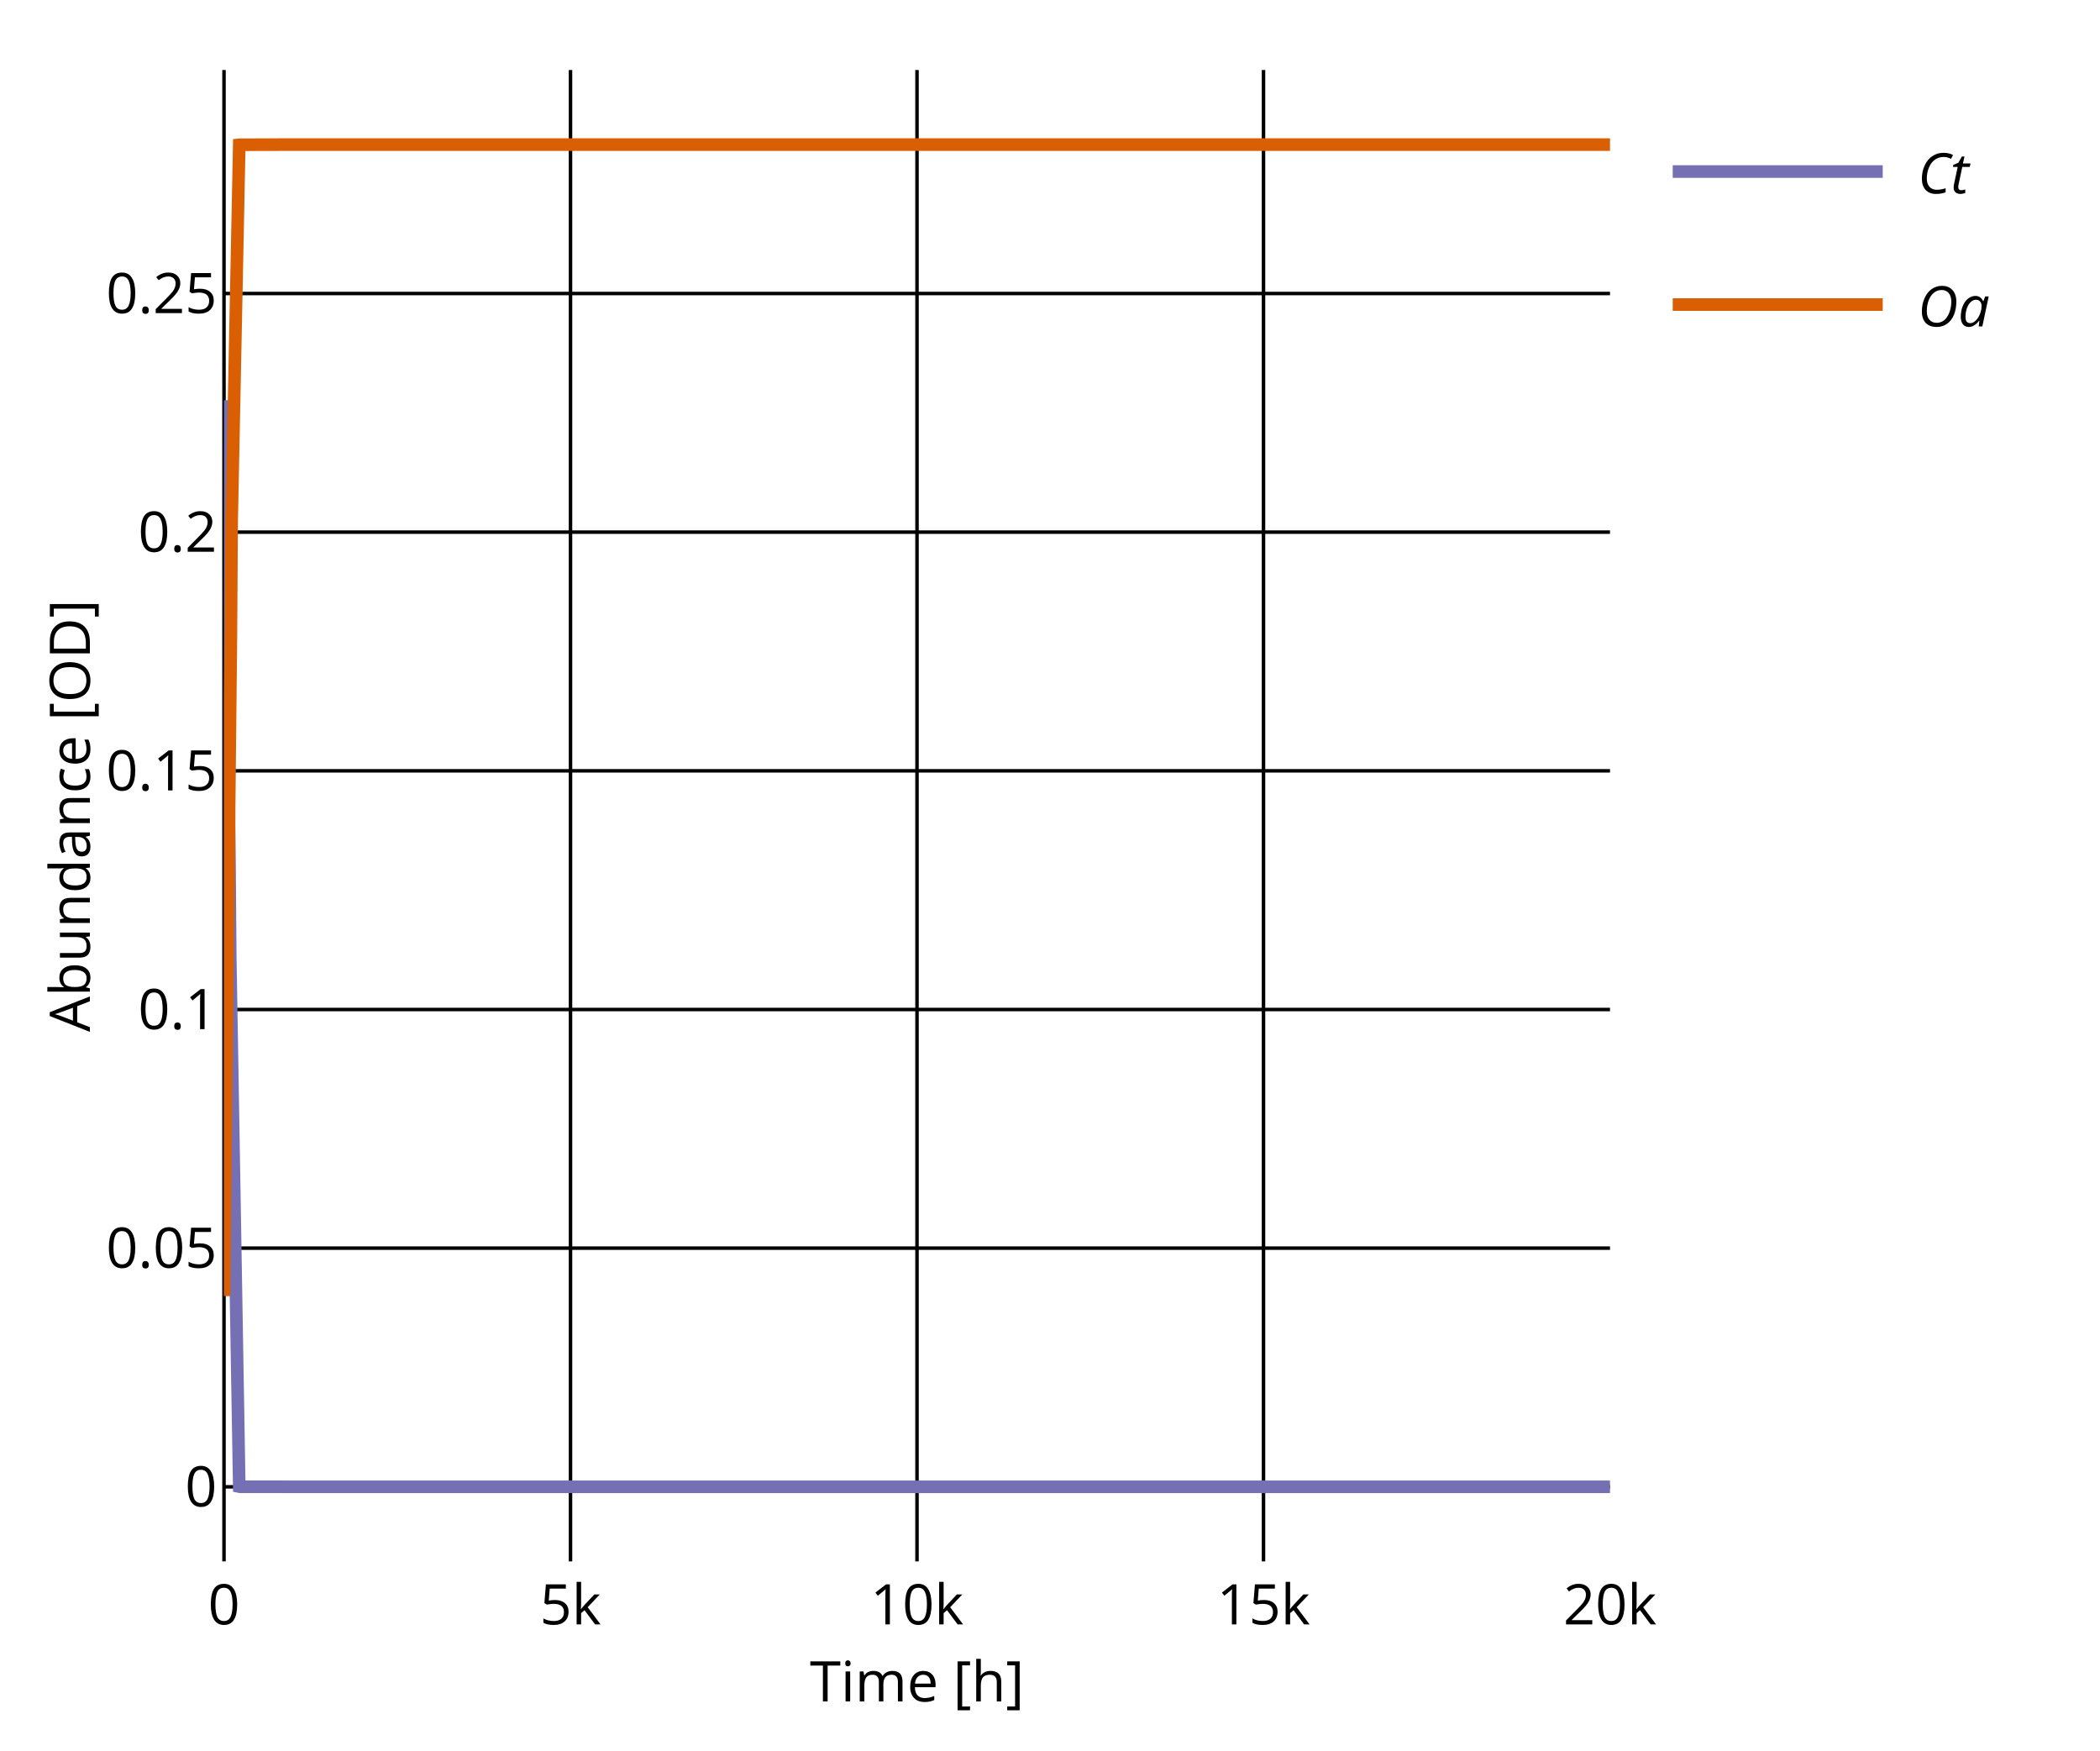
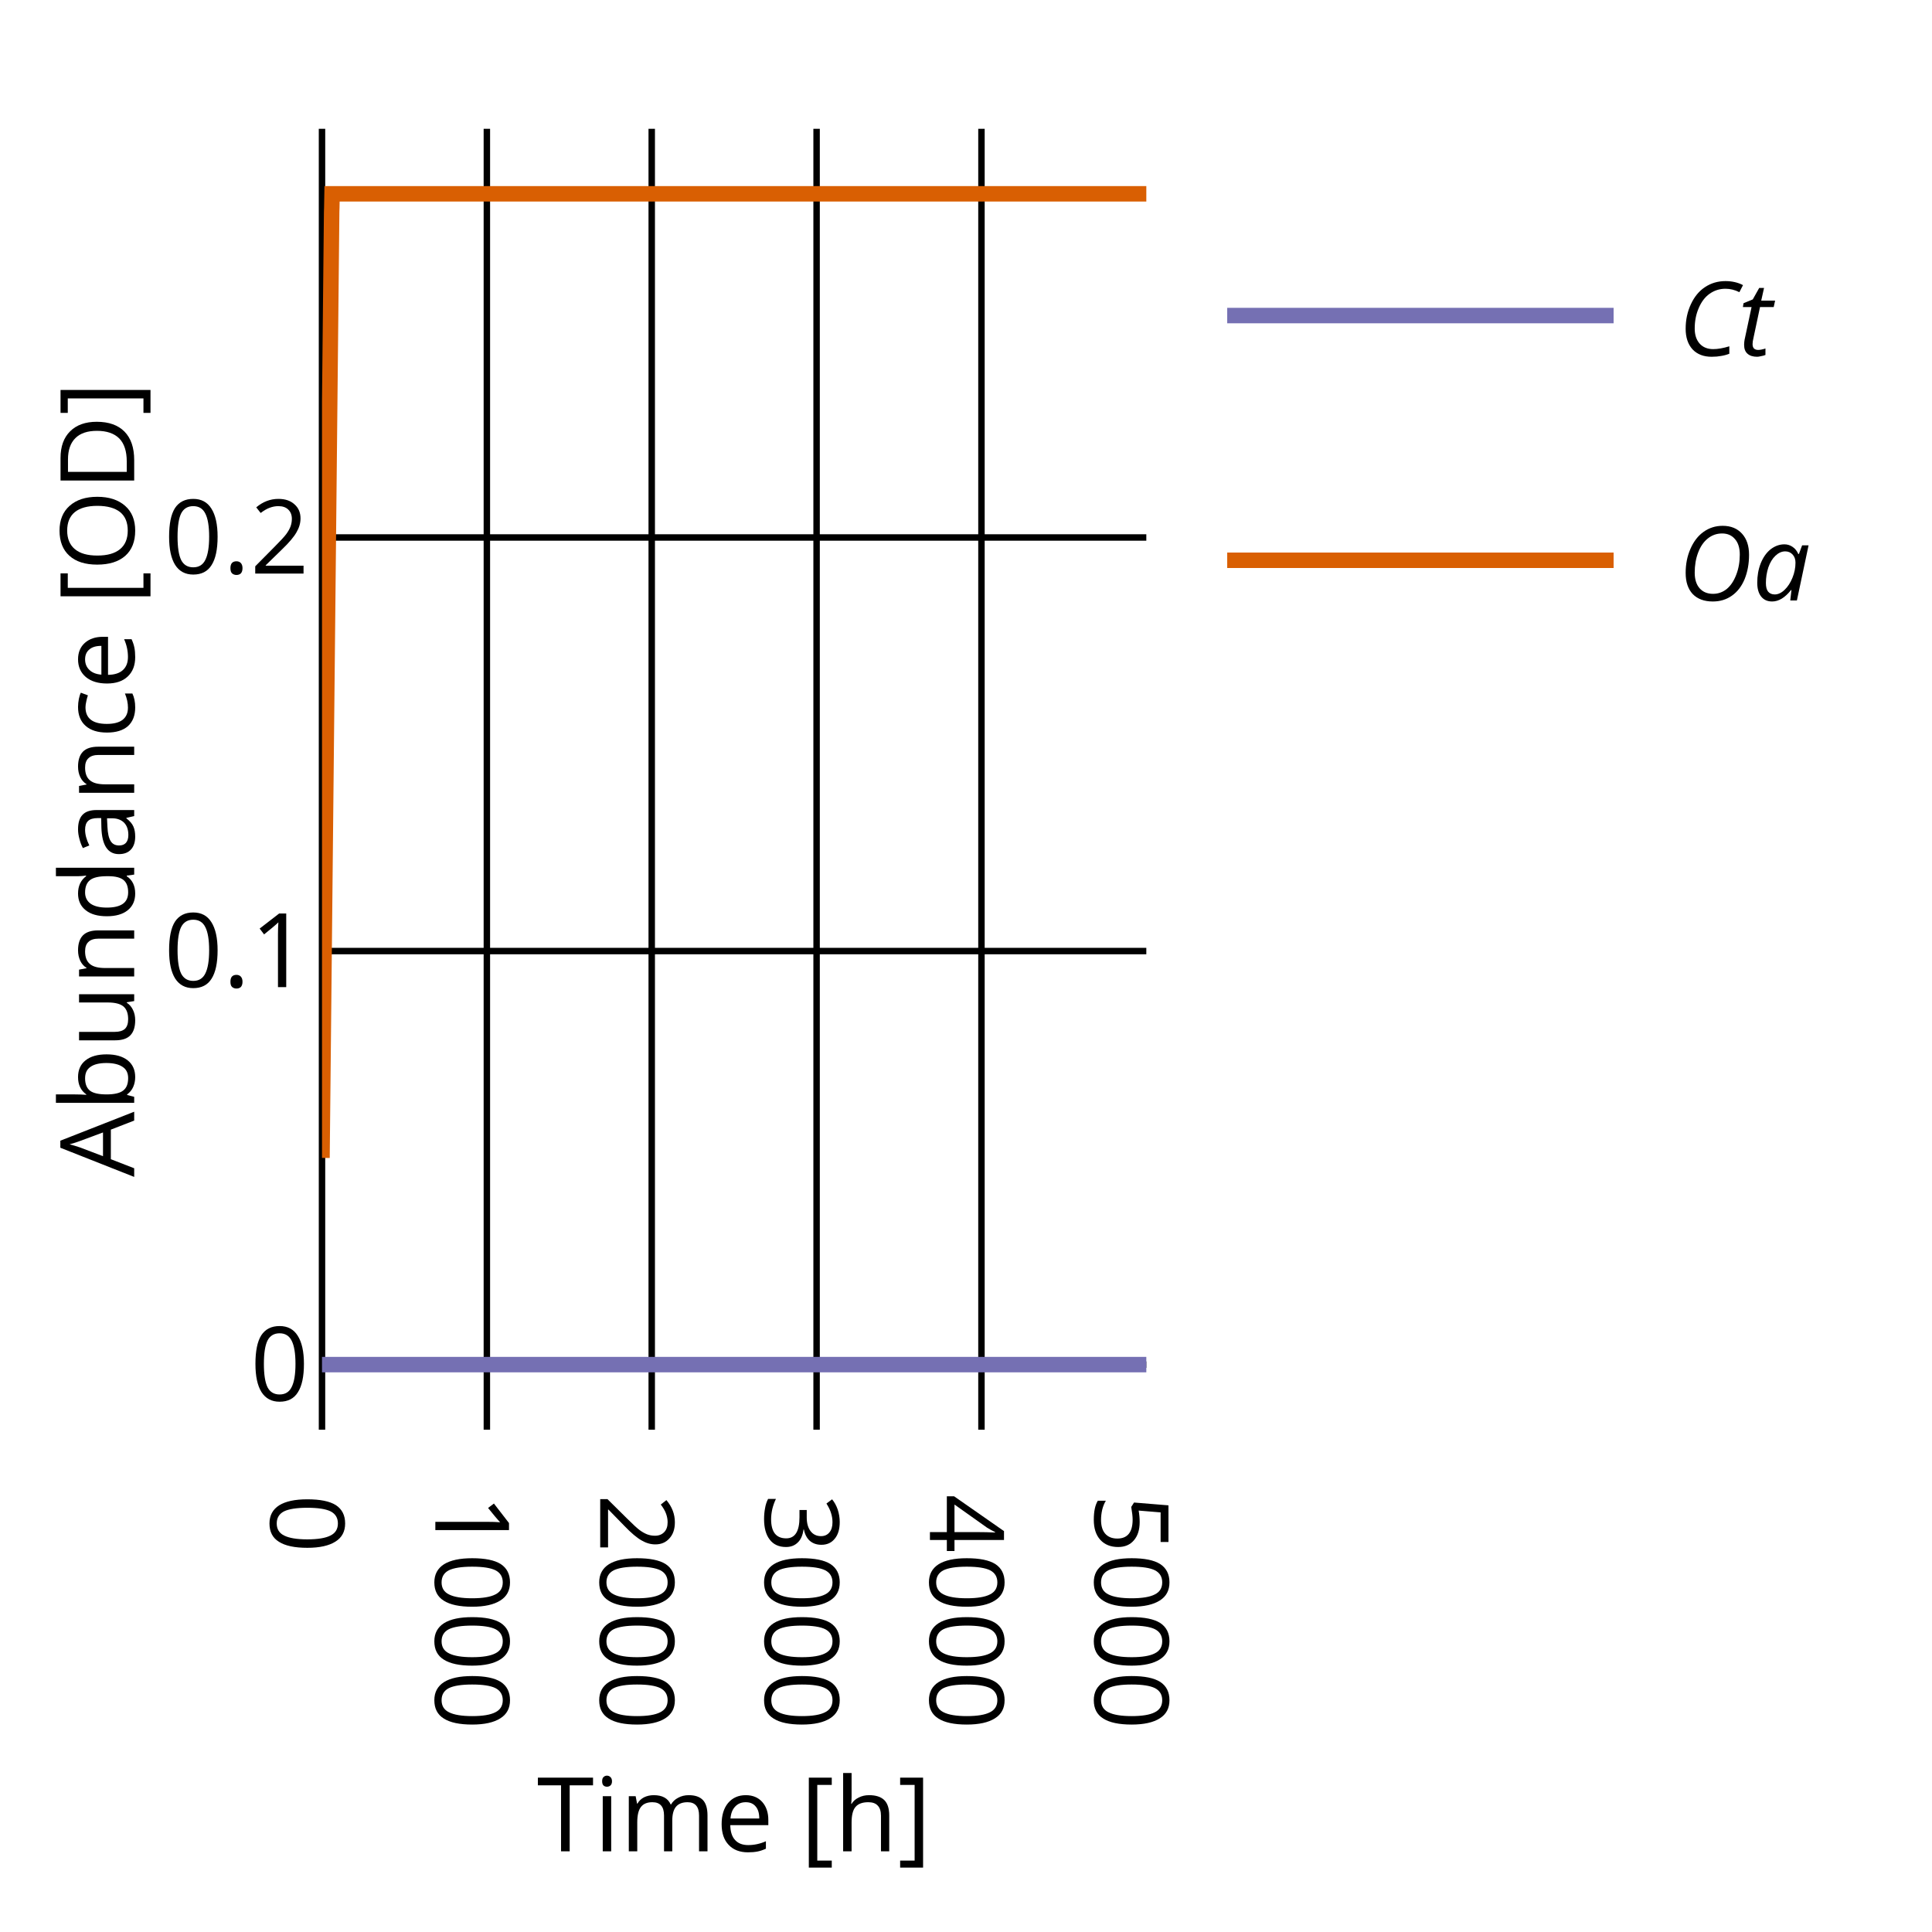
- <svg xmlns="http://www.w3.org/2000/svg" class="main-svg" width="300" height="250" style="" viewBox="0 0 300 250">
-   <rect x="0" y="0" width="300" height="250" style="fill: rgb(255, 255, 255); fill-opacity: 1;" />
-   <defs id="defs-1891bb">
+ <svg xmlns="http://www.w3.org/2000/svg" class="main-svg" width="150" height="150" style="" viewBox="0 0 150 150">
+   <rect x="0" y="0" width="150" height="150" style="fill: rgb(255, 255, 255); fill-opacity: 1;" />
+   <defs id="defs-5b13ac">
    <g class="clips">
-       <clipPath id="clip1891bbxyplot" class="plotclip">
-         <rect width="198" height="213" />
+       <clipPath id="clip5b13acxyplot" class="plotclip">
+         <rect width="64" height="101" />
      </clipPath>
-       <clipPath class="axesclip" id="clip1891bbx">
-         <rect x="32" y="0" width="198" height="250" />
+       <clipPath class="axesclip" id="clip5b13acx">
+         <rect x="25" y="0" width="64" height="150" />
      </clipPath>
-       <clipPath class="axesclip" id="clip1891bby">
-         <rect x="0" y="10" width="300" height="213" />
+       <clipPath class="axesclip" id="clip5b13acy">
+         <rect x="0" y="10" width="150" height="101" />
      </clipPath>
-       <clipPath class="axesclip" id="clip1891bbxy">
-         <rect x="32" y="10" width="198" height="213" />
+       <clipPath class="axesclip" id="clip5b13acxy">
+         <rect x="25" y="10" width="64" height="101" />
      </clipPath>
    </g>
    <g class="gradients" />
    <g class="patterns" />
  </defs>
  <g class="bglayer" />
  <g class="layer-below">
    <g class="imagelayer" />
    <g class="shapelayer" />
  </g>
  <g class="cartesianlayer">
    <g class="subplot xy">
      <g class="layer-subplot">
        <g class="shapelayer" />
        <g class="imagelayer" />
      </g>
      <g class="minor-gridlayer">
        <g class="x" />
        <g class="y" />
      </g>
      <g class="gridlayer">
        <g class="x">
-           <path class="xgrid crisp" transform="translate(81.5,0)" d="M0,10v213" style="stroke: rgb(0, 0, 0); stroke-opacity: 1; stroke-width: 0.5px;" />
-           <path class="xgrid crisp" transform="translate(131,0)" d="M0,10v213" style="stroke: rgb(0, 0, 0); stroke-opacity: 1; stroke-width: 0.5px;" />
-           <path class="xgrid crisp" transform="translate(180.5,0)" d="M0,10v213" style="stroke: rgb(0, 0, 0); stroke-opacity: 1; stroke-width: 0.5px;" />
+           <path class="xgrid crisp" transform="translate(37.8,0)" d="M0,10v101" style="stroke: rgb(0, 0, 0); stroke-opacity: 1; stroke-width: 0.5px;" />
+           <path class="xgrid crisp" transform="translate(50.6,0)" d="M0,10v101" style="stroke: rgb(0, 0, 0); stroke-opacity: 1; stroke-width: 0.5px;" />
+           <path class="xgrid crisp" transform="translate(63.4,0)" d="M0,10v101" style="stroke: rgb(0, 0, 0); stroke-opacity: 1; stroke-width: 0.5px;" />
+           <path class="xgrid crisp" transform="translate(76.2,0)" d="M0,10v101" style="stroke: rgb(0, 0, 0); stroke-opacity: 1; stroke-width: 0.5px;" />
        </g>
        <g class="y">
-           <path class="ygrid crisp" transform="translate(0,178.26)" d="M32,0h198" style="stroke: rgb(0, 0, 0); stroke-opacity: 1; stroke-width: 0.5px;" />
-           <path class="ygrid crisp" transform="translate(0,144.18)" d="M32,0h198" style="stroke: rgb(0, 0, 0); stroke-opacity: 1; stroke-width: 0.5px;" />
-           <path class="ygrid crisp" transform="translate(0,110.09)" d="M32,0h198" style="stroke: rgb(0, 0, 0); stroke-opacity: 1; stroke-width: 0.5px;" />
-           <path class="ygrid crisp" transform="translate(0,76)" d="M32,0h198" style="stroke: rgb(0, 0, 0); stroke-opacity: 1; stroke-width: 0.5px;" />
-           <path class="ygrid crisp" transform="translate(0,41.92)" d="M32,0h198" style="stroke: rgb(0, 0, 0); stroke-opacity: 1; stroke-width: 0.5px;" />
+           <path class="ygrid crisp" transform="translate(0,73.84)" d="M25,0h64" style="stroke: rgb(0, 0, 0); stroke-opacity: 1; stroke-width: 0.5px;" />
+           <path class="ygrid crisp" transform="translate(0,41.73)" d="M25,0h64" style="stroke: rgb(0, 0, 0); stroke-opacity: 1; stroke-width: 0.5px;" />
        </g>
      </g>
      <g class="zerolinelayer">
-         <path class="xzl zl crisp" transform="translate(32,0)" d="M0,10v213" style="stroke: rgb(0, 0, 0); stroke-opacity: 1; stroke-width: 0.5px;" />
-         <path class="yzl zl crisp" transform="translate(0,212.35)" d="M32,0h198" style="stroke: rgb(0, 0, 0); stroke-opacity: 1; stroke-width: 0.5px;" />
+         <path class="xzl zl crisp" transform="translate(25,0)" d="M0,10v101" style="stroke: rgb(0, 0, 0); stroke-opacity: 1; stroke-width: 0.5px;" />
+         <path class="yzl zl crisp" transform="translate(0,105.95)" d="M25,0h64" style="stroke: rgb(0, 0, 0); stroke-opacity: 1; stroke-width: 0.5px;" />
      </g>
      <g class="layer-between">
        <g class="shapelayer" />
        <g class="imagelayer" />
      </g>
      <path class="xlines-below" />
      <path class="ylines-below" />
      <g class="overlines-below" />
      <g class="xaxislayer-below" />
      <g class="yaxislayer-below" />
      <g class="overaxes-below" />
      <g class="overplot">
-         <g class="xy" transform="translate(32,10)" clip-path="url(#clip1891bbxyplot)">
+         <g class="xy" transform="translate(25,10)" clip-path="url(#clip5b13acxyplot)">
          <g class="scatterlayer mlayer">
-             <g class="trace scatter trace2bc883" style="stroke-miterlimit: 2; opacity: 1;">
+             <g class="trace scatter trace3c1b9c" style="stroke-miterlimit: 2; opacity: 1;">
              <g class="fills" />
              <g class="errorbars" />
              <g class="lines">
-                 <path class="js-line" d="M0,175.08L0.1,47.17L0.79,113.98L0.89,126.51L2.18,202.32L2.28,202.34L17.43,202.35L17.53,202.35L198,202.35" style="vector-effect: none; fill: none; stroke: rgb(117, 112, 179); stroke-opacity: 1; stroke-width: 1.8px; opacity: 1;" />
+                 <path class="js-line" d="M0,95.95L64,95.95L64,95.95" style="vector-effect: none; fill: none; stroke: rgb(117, 112, 179); stroke-opacity: 1; stroke-width: 1.2px; opacity: 1;" />
              </g>
              <g class="points" />
              <g class="text" />
            </g>
-             <g class="trace scatter trace7bfbe3" style="stroke-miterlimit: 2; opacity: 1;">
+             <g class="trace scatter traceae33f0" style="stroke-miterlimit: 2; opacity: 1;">
              <g class="fills" />
              <g class="errorbars" />
              <g class="lines">
-                 <path class="js-line" d="M0,175.08L0.99,80.49L1.09,64.6L2.18,10.68L2.28,10.67L10,10.65L10.1,10.65L198,10.65" style="vector-effect: none; fill: none; stroke: rgb(217, 95, 2); stroke-opacity: 1; stroke-width: 1.8px; opacity: 1;" />
+                 <path class="js-line" d="M0,79.9L0.75,6.43L0.76,6.15L0.78,5.05L1.51,5.05L1.52,5.05L64,5.05L64,5.05" style="vector-effect: none; fill: none; stroke: rgb(217, 95, 2); stroke-opacity: 1; stroke-width: 1.2px; opacity: 1;" />
              </g>
              <g class="points" />
              <g class="text" />
            </g>
          </g>
        </g>
      </g>
      <path class="xlines-above crisp" d="M0,0" style="fill: none;" />
      <path class="ylines-above crisp" d="M0,0" style="fill: none;" />
      <g class="overlines-above" />
      <g class="xaxislayer-above">
        <g class="xtick">
-           <text text-anchor="middle" x="0" y="232" transform="translate(32,0)" style="font-family: 'Open Sans', verdana, arial, sans-serif; font-size: 8px; fill: rgb(0, 0, 0); fill-opacity: 1; white-space: pre; opacity: 1;">0</text>
+           <text text-anchor="start" x="0" y="120" transform="translate(25,0) rotate(90,0,116)" style="font-family: 'Open Sans', verdana, arial, sans-serif; font-size: 8px; fill: rgb(0, 0, 0); fill-opacity: 1; white-space: pre; opacity: 1;">0</text>
        </g>
        <g class="xtick">
-           <text text-anchor="middle" x="0" y="232" style="font-family: 'Open Sans', verdana, arial, sans-serif; font-size: 8px; fill: rgb(0, 0, 0); fill-opacity: 1; white-space: pre; opacity: 1;" transform="translate(81.5,0)">5k</text>
+           <text text-anchor="start" x="0" y="120" style="font-family: 'Open Sans', verdana, arial, sans-serif; font-size: 8px; fill: rgb(0, 0, 0); fill-opacity: 1; white-space: pre; opacity: 1;" transform="translate(37.8,0) rotate(90,0,116)">1000</text>
        </g>
        <g class="xtick">
-           <text text-anchor="middle" x="0" y="232" style="font-family: 'Open Sans', verdana, arial, sans-serif; font-size: 8px; fill: rgb(0, 0, 0); fill-opacity: 1; white-space: pre; opacity: 1;" transform="translate(131,0)">10k</text>
+           <text text-anchor="start" x="0" y="120" style="font-family: 'Open Sans', verdana, arial, sans-serif; font-size: 8px; fill: rgb(0, 0, 0); fill-opacity: 1; white-space: pre; opacity: 1;" transform="translate(50.6,0) rotate(90,0,116)">2000</text>
        </g>
        <g class="xtick">
-           <text text-anchor="middle" x="0" y="232" style="font-family: 'Open Sans', verdana, arial, sans-serif; font-size: 8px; fill: rgb(0, 0, 0); fill-opacity: 1; white-space: pre; opacity: 1;" transform="translate(180.5,0)">15k</text>
+           <text text-anchor="start" x="0" y="120" style="font-family: 'Open Sans', verdana, arial, sans-serif; font-size: 8px; fill: rgb(0, 0, 0); fill-opacity: 1; white-space: pre; opacity: 1;" transform="translate(63.4,0) rotate(90,0,116)">3000</text>
        </g>
        <g class="xtick">
-           <text text-anchor="middle" x="0" y="232" style="font-family: 'Open Sans', verdana, arial, sans-serif; font-size: 8px; fill: rgb(0, 0, 0); fill-opacity: 1; white-space: pre; opacity: 1;" transform="translate(230,0)">20k</text>
+           <text text-anchor="start" x="0" y="120" style="font-family: 'Open Sans', verdana, arial, sans-serif; font-size: 8px; fill: rgb(0, 0, 0); fill-opacity: 1; white-space: pre; opacity: 1;" transform="translate(76.2,0) rotate(90,0,116)">4000</text>
+         </g>
+         <g class="xtick">
+           <text text-anchor="start" x="0" y="120" style="font-family: 'Open Sans', verdana, arial, sans-serif; font-size: 8px; fill: rgb(0, 0, 0); fill-opacity: 1; white-space: pre; opacity: 1;" transform="translate(89,0) rotate(90,0,116)">5000</text>
        </g>
      </g>
      <g class="yaxislayer-above">
        <g class="ytick">
-           <text text-anchor="end" x="31" y="2.8" transform="translate(0,212.35)" style="font-family: 'Open Sans', verdana, arial, sans-serif; font-size: 8px; fill: rgb(0, 0, 0); fill-opacity: 1; white-space: pre; opacity: 1;">0</text>
+           <text text-anchor="end" x="24" y="2.8" transform="translate(0,105.95)" style="font-family: 'Open Sans', verdana, arial, sans-serif; font-size: 8px; fill: rgb(0, 0, 0); fill-opacity: 1; white-space: pre; opacity: 1;">0</text>
        </g>
        <g class="ytick">
-           <text text-anchor="end" x="31" y="2.8" style="font-family: 'Open Sans', verdana, arial, sans-serif; font-size: 8px; fill: rgb(0, 0, 0); fill-opacity: 1; white-space: pre; opacity: 1;" transform="translate(0,178.26)">0.05</text>
+           <text text-anchor="end" x="24" y="2.8" style="font-family: 'Open Sans', verdana, arial, sans-serif; font-size: 8px; fill: rgb(0, 0, 0); fill-opacity: 1; white-space: pre; opacity: 1;" transform="translate(0,73.84)">0.1</text>
        </g>
        <g class="ytick">
-           <text text-anchor="end" x="31" y="2.8" style="font-family: 'Open Sans', verdana, arial, sans-serif; font-size: 8px; fill: rgb(0, 0, 0); fill-opacity: 1; white-space: pre; opacity: 1;" transform="translate(0,144.18)">0.1</text>
-         </g>
-         <g class="ytick">
-           <text text-anchor="end" x="31" y="2.8" style="font-family: 'Open Sans', verdana, arial, sans-serif; font-size: 8px; fill: rgb(0, 0, 0); fill-opacity: 1; white-space: pre; opacity: 1;" transform="translate(0,110.09)">0.15</text>
-         </g>
-         <g class="ytick">
-           <text text-anchor="end" x="31" y="2.8" style="font-family: 'Open Sans', verdana, arial, sans-serif; font-size: 8px; fill: rgb(0, 0, 0); fill-opacity: 1; white-space: pre; opacity: 1;" transform="translate(0,76)">0.2</text>
-         </g>
-         <g class="ytick">
-           <text text-anchor="end" x="31" y="2.8" style="font-family: 'Open Sans', verdana, arial, sans-serif; font-size: 8px; fill: rgb(0, 0, 0); fill-opacity: 1; white-space: pre; opacity: 1;" transform="translate(0,41.92)">0.25</text>
+           <text text-anchor="end" x="24" y="2.8" style="font-family: 'Open Sans', verdana, arial, sans-serif; font-size: 8px; fill: rgb(0, 0, 0); fill-opacity: 1; white-space: pre; opacity: 1;" transform="translate(0,41.73)">0.2</text>
        </g>
      </g>
      <g class="overaxes-above" />
    </g>
  </g>
  <g class="polarlayer" />
  <g class="smithlayer" />
  <g class="ternarylayer" />
  <g class="geolayer" />
  <g class="funnelarealayer" />
  <g class="pielayer" />
  <g class="iciclelayer" />
  <g class="treemaplayer" />
  <g class="sunburstlayer" />
  <g class="glimages" />
-   <defs id="topdefs-1891bb">
+   <defs id="topdefs-5b13ac">
    <g class="clips" />
-     <clipPath id="legend1891bb">
+     <clipPath id="legend5b13ac">
      <rect width="56" height="48" x="0" y="0" />
    </clipPath>
  </defs>
  <g class="layer-above">
    <g class="imagelayer" />
    <g class="shapelayer" />
  </g>
  <g class="infolayer">
-     <g class="legend" pointer-events="all" transform="translate(233.96,10)">
+     <g class="legend" pointer-events="all" transform="translate(90.28,10)">
      <rect class="bg" shape-rendering="crispEdges" style="stroke: rgb(68, 68, 68); stroke-opacity: 1; fill: rgb(255, 255, 255); fill-opacity: 1; stroke-width: 0px;" width="56" height="48" x="0" y="0" />
-       <g class="scrollbox" transform="" clip-path="url(#legend1891bb)">
+       <g class="scrollbox" transform="" clip-path="url(#legend5b13ac)">
        <g class="groups">
          <g class="traces" transform="translate(0,14.5)" style="opacity: 1;">
            <text class="legendtext" text-anchor="start" x="40" y="3.12" style="font-family: 'Open Sans', verdana, arial, sans-serif; font-size: 8px; fill: rgb(0, 0, 0); fill-opacity: 1; white-space: pre;">
              <tspan style="font-style:italic">Ct</tspan>
            </text>
            <g class="layers" style="opacity: 1;">
              <g class="legendfill" />
              <g class="legendlines">
-                 <path class="js-line" d="M5,0h30" style="fill: none; stroke: rgb(117, 112, 179); stroke-opacity: 1; stroke-width: 1.8px;" />
+                 <path class="js-line" d="M5,0h30" style="fill: none; stroke: rgb(117, 112, 179); stroke-opacity: 1; stroke-width: 1.2px;" />
              </g>
              <g class="legendsymbols">
                <g class="legendpoints" />
              </g>
            </g>
            <rect class="legendtoggle" x="0" y="-9.5" width="50.766" height="19" style="fill: rgb(0, 0, 0); fill-opacity: 0;" />
          </g>
          <g class="traces" transform="translate(0,33.5)" style="opacity: 1;">
            <text class="legendtext" text-anchor="start" x="40" y="3.12" style="font-family: 'Open Sans', verdana, arial, sans-serif; font-size: 8px; fill: rgb(0, 0, 0); fill-opacity: 1; white-space: pre;">
              <tspan style="font-style:italic">Oa</tspan>
            </text>
            <g class="layers" style="opacity: 1;">
              <g class="legendfill" />
              <g class="legendlines">
-                 <path class="js-line" d="M5,0h30" style="fill: none; stroke: rgb(217, 95, 2); stroke-opacity: 1; stroke-width: 1.8px;" />
+                 <path class="js-line" d="M5,0h30" style="fill: none; stroke: rgb(217, 95, 2); stroke-opacity: 1; stroke-width: 1.2px;" />
              </g>
              <g class="legendsymbols">
                <g class="legendpoints" />
              </g>
            </g>
            <rect class="legendtoggle" x="0" y="-9.5" width="50.766" height="19" style="fill: rgb(0, 0, 0); fill-opacity: 0;" />
          </g>
        </g>
      </g>
      <rect class="scrollbar" rx="20" ry="3" width="0" height="0" style="fill: rgb(128, 139, 164); fill-opacity: 1;" x="0" y="0" />
    </g>
    <g class="g-gtitle" />
    <g class="g-xtitle" transform="translate(0,3.9)">
-       <text class="xtitle" x="131" y="239.1" text-anchor="middle" style="opacity: 1; font-family: 'Open Sans', verdana, arial, sans-serif; font-size: 8px; fill: rgb(0, 0, 0); fill-opacity: 1; white-space: pre;">Time [h]</text>
+       <text class="xtitle" x="57" y="139.834" text-anchor="middle" style="opacity: 1; font-family: 'Open Sans', verdana, arial, sans-serif; font-size: 8px; fill: rgb(0, 0, 0); fill-opacity: 1; white-space: pre;">Time [h]</text>
    </g>
    <g class="g-ytitle">
-       <text class="ytitle" transform="rotate(-90,12.84062,116.5)" x="12.841" y="116.5" text-anchor="middle" style="opacity: 1; font-family: 'Open Sans', verdana, arial, sans-serif; font-size: 8px; fill: rgb(0, 0, 0); fill-opacity: 1; white-space: pre;">Abundance [OD]</text>
+       <text class="ytitle" transform="rotate(-90,10.41875,60.5)" x="10.419" y="60.5" text-anchor="middle" style="opacity: 1; font-family: 'Open Sans', verdana, arial, sans-serif; font-size: 8px; fill: rgb(0, 0, 0); fill-opacity: 1; white-space: pre;">Abundance [OD]</text>
    </g>
  </g>
</svg>
